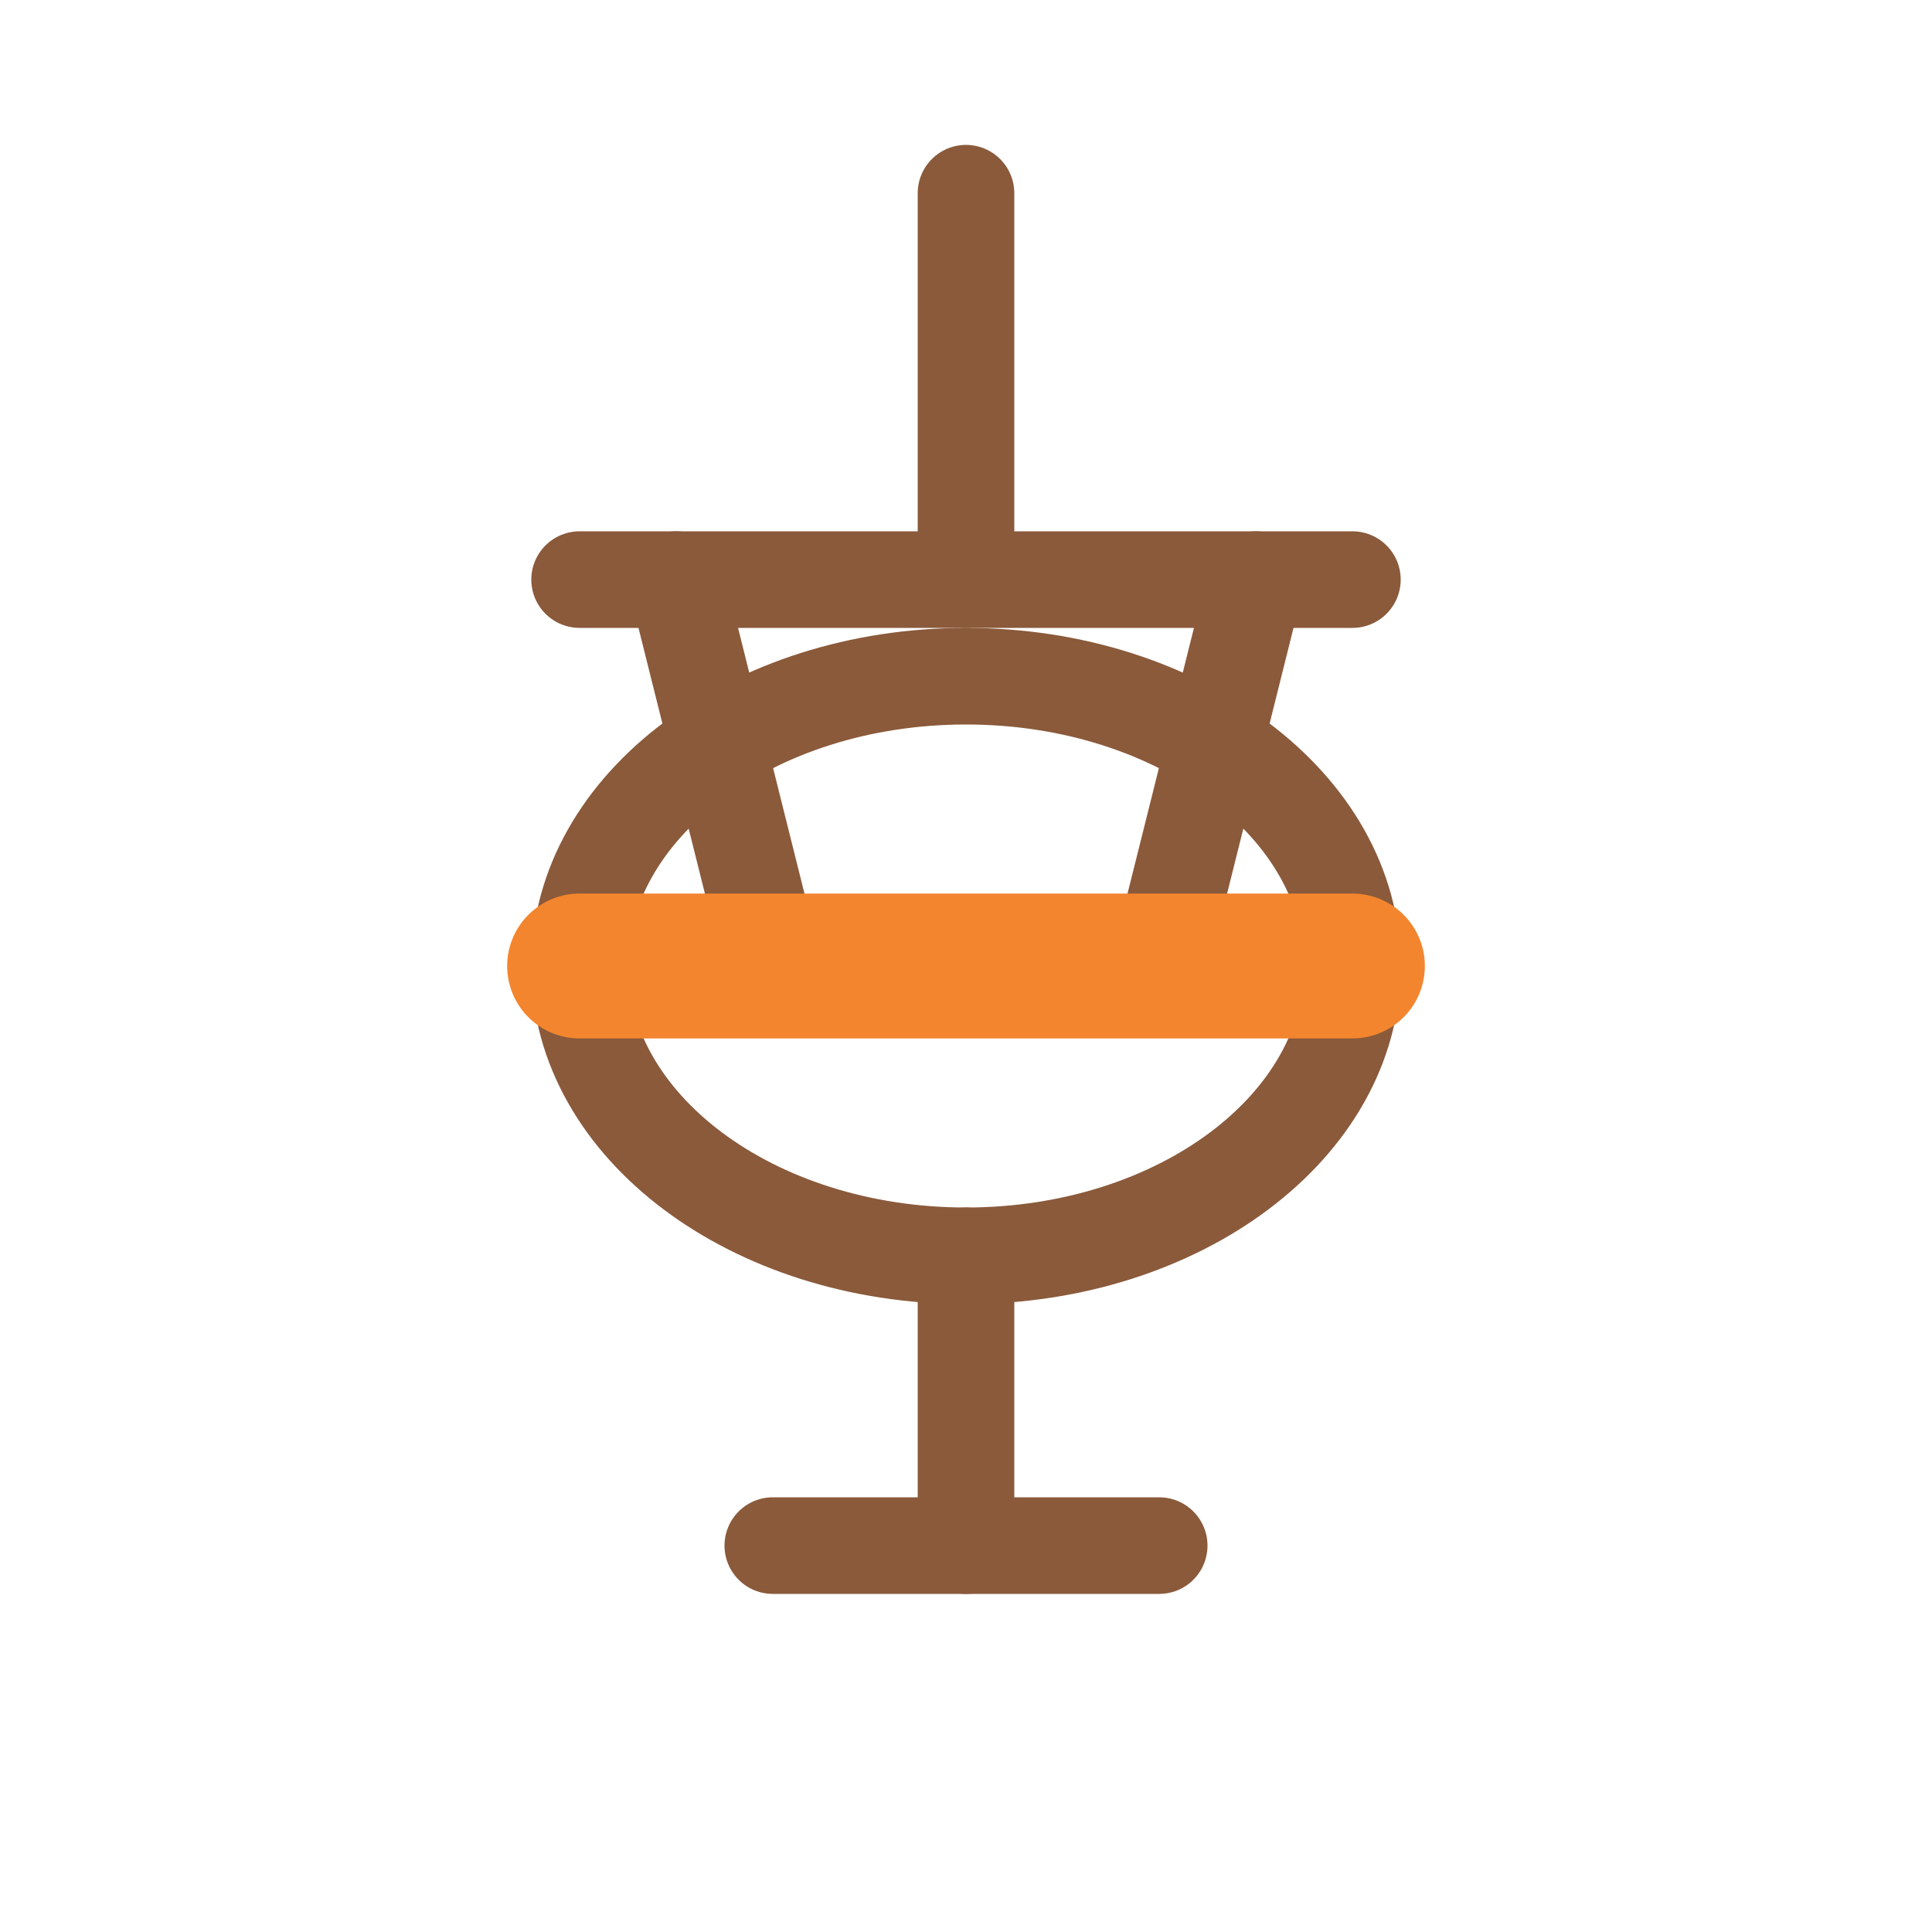
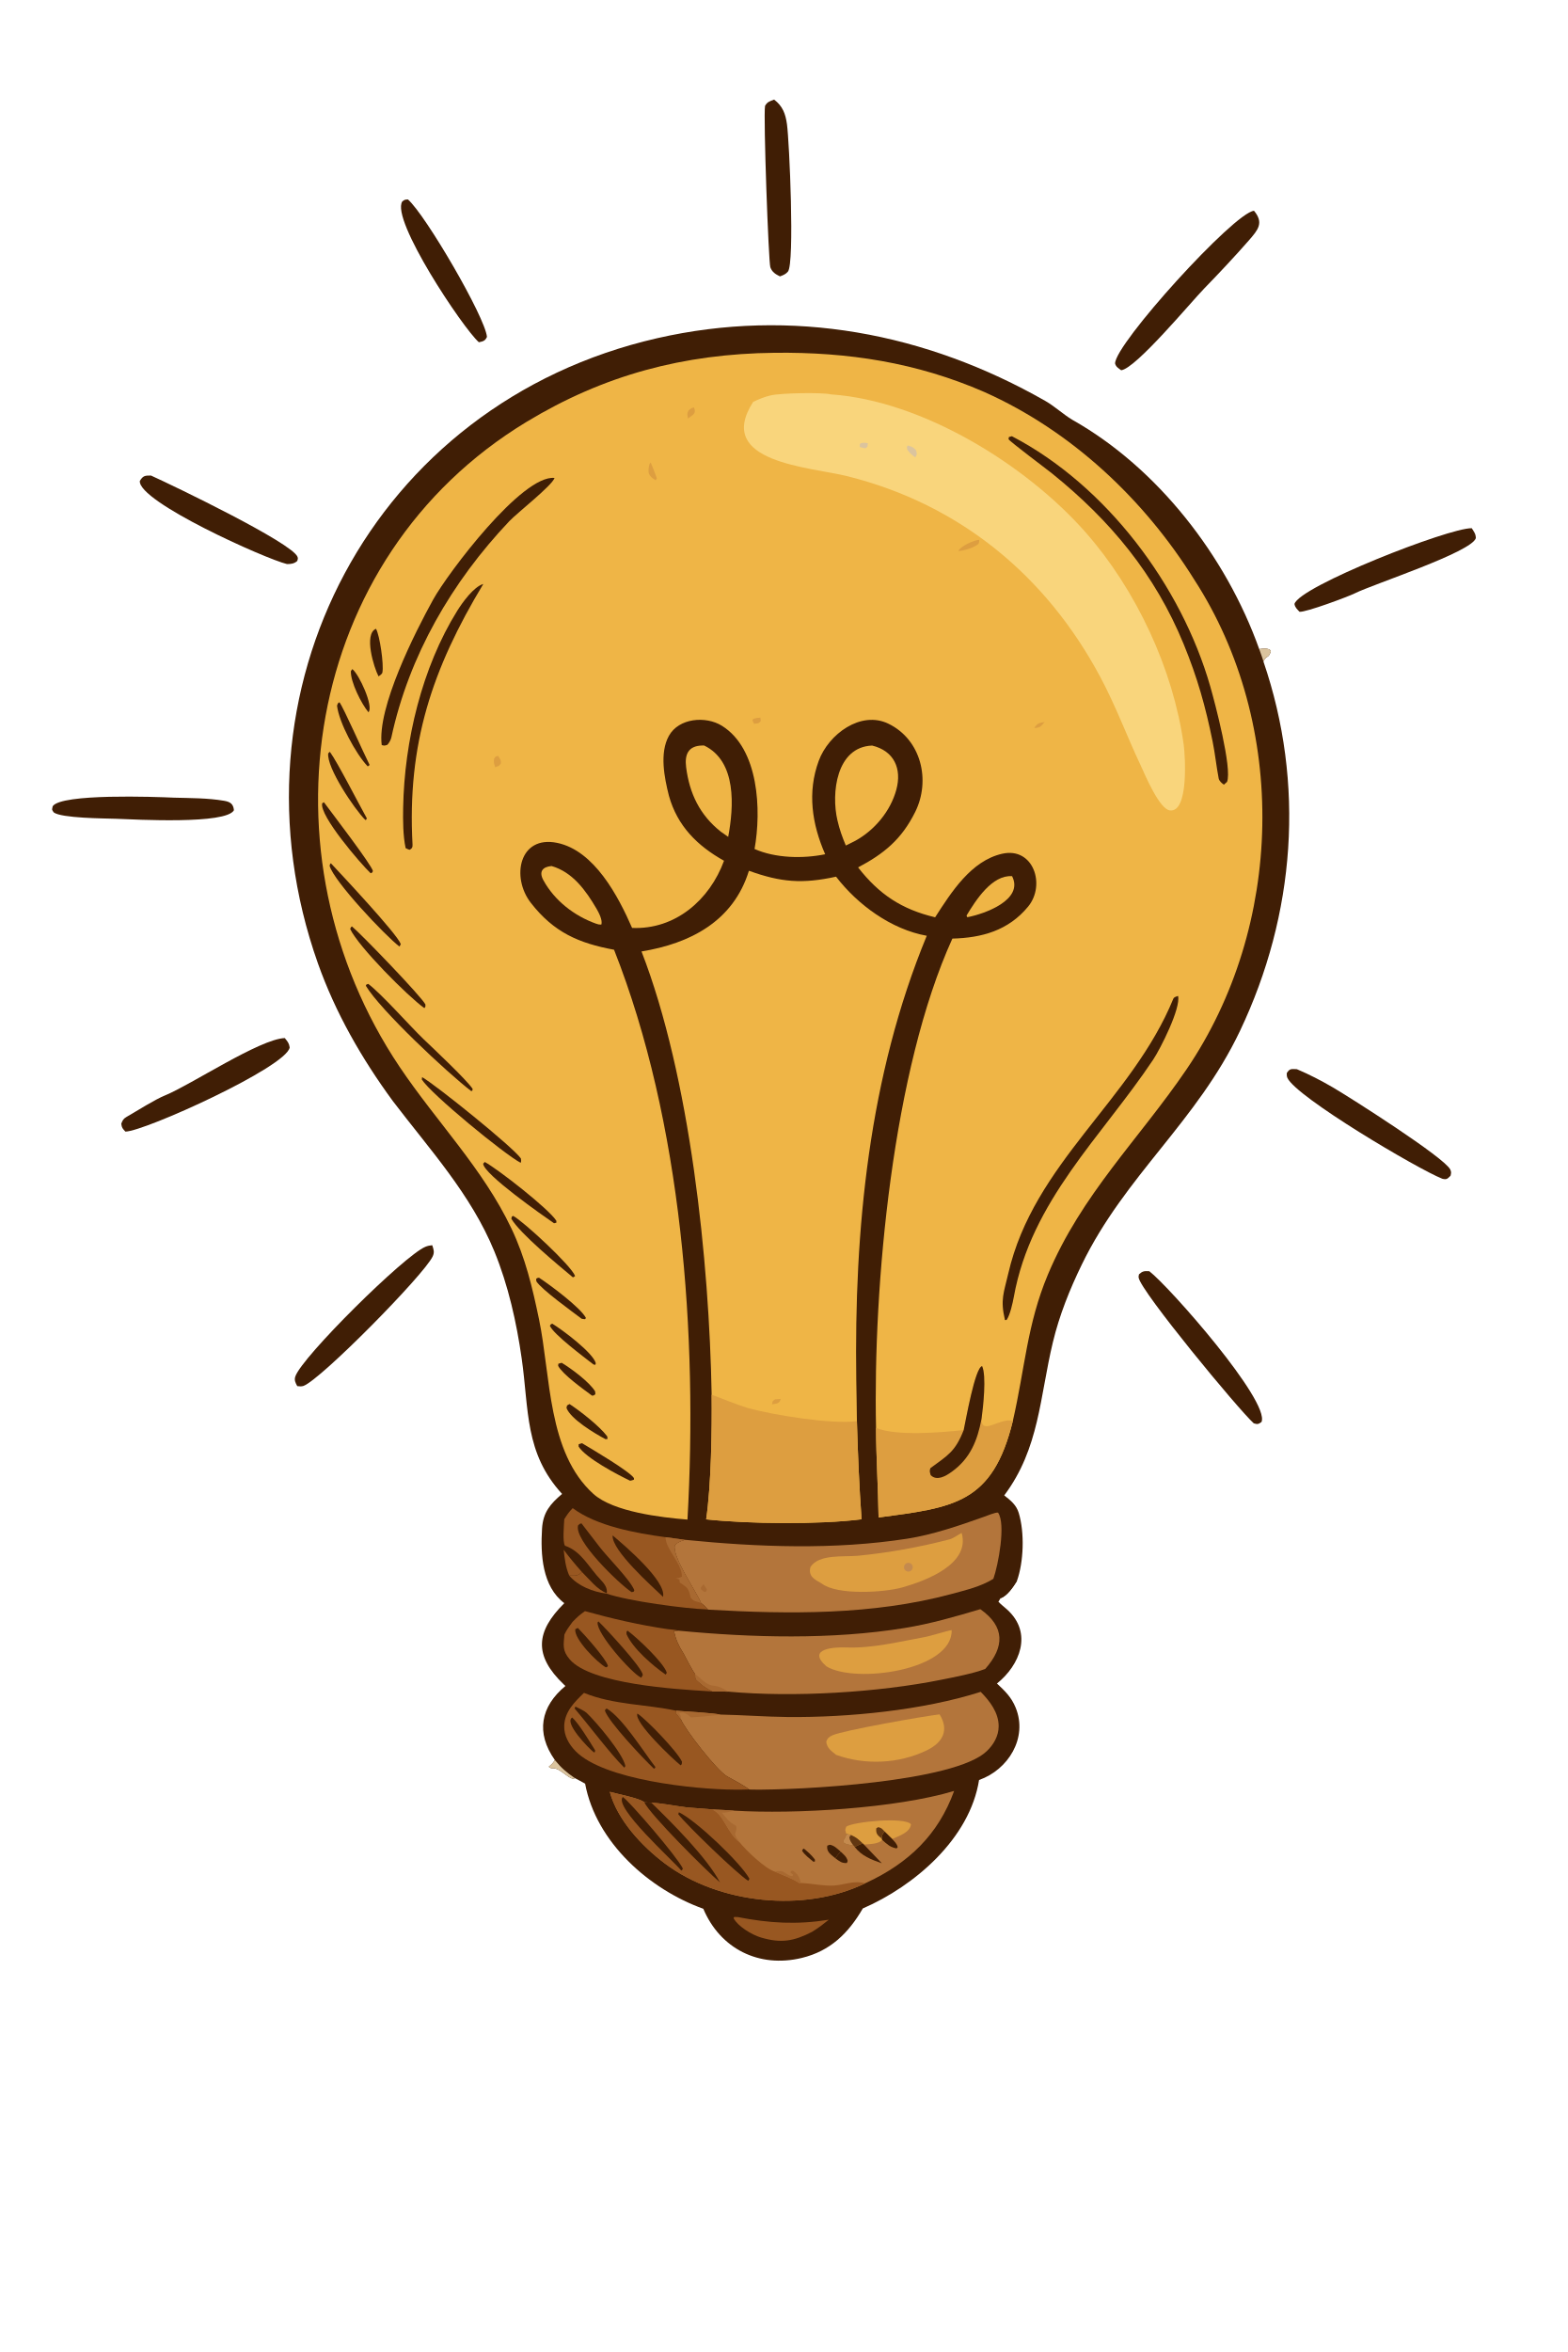
- <svg xmlns="http://www.w3.org/2000/svg" width="40" height="40" viewBox="0 0 40 40" fill="none">
-   <path d="M20 4 L20 12" stroke="#8a5a3b" stroke-width="2" stroke-linecap="round" />
-   <path d="M12 12 L28 12" stroke="#8a5a3b" stroke-width="2" stroke-linecap="round" />
-   <path d="M14 12 L16 20" stroke="#8a5a3b" stroke-width="2" stroke-linecap="round" />
-   <path d="M26 12 L24 20" stroke="#8a5a3b" stroke-width="2" stroke-linecap="round" />
-   <ellipse cx="20" cy="20" rx="8" ry="6" stroke="#8a5a3b" stroke-width="2" fill="none" />
-   <path d="M12 20 L28 20" stroke="#f3852e" stroke-width="3" stroke-linecap="round" />
-   <path d="M20 26 L20 32" stroke="#8a5a3b" stroke-width="2" stroke-linecap="round" />
-   <path d="M16 32 L24 32" stroke="#8a5a3b" stroke-width="2" stroke-linecap="round" />
+ <svg xmlns="http://www.w3.org/2000/svg" width="462" height="693" viewBox="0 0 462 693" version="1.1" id="svg710">
+   <defs id="defs710" />
+   <path fill="#401E05" transform="matrix(-0.451172 0 0 0.451172 462 0)" d="M201.497 423.892C223.132 363.213 267.833 305.614 323.483 274.201C329.49 270.629 335.077 265.336 341.095 261.902C419.216 217.332 506.746 200.737 594.807 220.884C780.55 263.379 879.181 451.652 816.353 629.092C804.909 661.411 787.705 691.379 767.406 719.057C743.322 750.697 716.411 779.89 701.099 817.214C692 839.394 686.61 863.525 683.224 887.239C678.43 920.806 681.372 948.914 656.852 975.623C664.595 982.178 669.273 987.624 669.942 998.285C670.997 1015.09 669.913 1035.95 655.406 1046.97C674.018 1065.47 675.6 1081.08 655.704 1100.08L654.67 1101.05C670.953 1114.49 674.101 1131.65 661.601 1149.37C662.743 1151.48 663.698 1152.24 665.539 1153.78C664.675 1154.54 664.102 1154.89 662.922 1154.79C657.865 1154.37 651.402 1163.44 648.521 1161.22C646.424 1162.26 643.901 1163.7 641.805 1164.84C634.638 1203.13 600.049 1233.79 564.603 1246.55C553.613 1272.63 528.245 1285.44 500.241 1278.64C481.719 1274.15 469.813 1262.55 460.427 1246.35C426.505 1231.61 390.534 1200.68 384.484 1162.45C365.403 1155.76 352.532 1134.94 360.555 1115.25C363.38 1108.31 367.501 1104.4 372.793 1099.44C357.882 1087.49 349.107 1066.44 366.262 1051.03C368.093 1049.39 370.166 1047.83 371.838 1046.03L370.447 1043.72C366.164 1042.38 361.972 1036.1 359.758 1032.49C355.3 1020.01 354.669 1000.87 358.573 988.007C360.159 982.786 363.877 979.838 368.036 976.592C345.018 945.865 344.911 912.509 336.268 876.574C332.007 858.858 325.292 842.108 317.341 825.763C289.005 767.512 242.278 732.598 214.052 673.25C177.846 597.122 171.427 511.734 198.751 431.968C196.54 427.547 195.648 430.443 193.91 425.453L194.567 424.262C197.203 423.114 198.617 423.563 201.497 423.892Z" id="path9" />
+   <path fill="#DBC49E" transform="matrix(-0.451172 0 0 0.451172 462 0)" d="M648.521 1161.22C654.052 1157.4 657.389 1154.58 661.601 1149.37C662.743 1151.48 663.698 1152.24 665.539 1153.78C664.675 1154.54 664.102 1154.89 662.922 1154.79C657.865 1154.37 651.402 1163.44 648.521 1161.22Z" id="path10" />
+   <path fill="#401E05" transform="matrix(-0.451172 0 0 0.451172 462 0)" d="M359.758 1032.49C362.523 1031.94 363.633 1031.44 366.229 1032.47C367.55 1035.12 365.627 1036.24 365.978 1037.01C366.736 1038.68 369.927 1041.95 370.447 1043.72C366.164 1042.38 361.972 1036.1 359.758 1032.49Z" id="path11" />
+   <path fill="#DBC49E" transform="matrix(-0.451172 0 0 0.451172 462 0)" d="M198.751 431.968C196.54 427.547 195.648 430.443 193.91 425.453L194.567 424.262C197.203 423.114 198.617 423.563 201.497 423.892C201 425.324 198.982 430.813 198.751 431.968Z" id="path12" />
+   <path fill="#EFB546" transform="matrix(-0.451172 0 0 0.451172 462 0)" d="M362.39 927.844C354.546 893.767 353.15 864.891 339.548 832.439C317.557 779.973 280.046 744.004 249.079 698.52C185.38 604.958 182.194 473.808 243.958 378.478C276.69 325.991 324.16 281.403 381.02 256.011C425.408 236.669 470.117 229.861 517.933 230.388C577.549 231.046 629.608 244.918 680.195 275.584C826.612 364.34 855.902 558.36 762.935 696.789C738.93 732.534 708.489 763.243 689.96 802.233C680.788 821.551 676.276 840.662 671.926 861.537C664.214 898.546 666.465 948.503 636.374 975.638C623.381 987.354 592.053 990.999 574.947 992.387C568.176 872.199 578.399 733.002 622.904 620.245C645.981 615.955 662.24 608.912 677.259 589.613C690.251 572.92 684.869 545.397 660.151 550.432C635.754 555.401 620.117 585.425 611.121 605.993C582.904 607.228 560.435 587.678 551.074 562.126C568.496 552.368 581.562 539.471 587.069 519.665C590.074 507.763 593.288 491.731 587.071 480.536C580.59 468.866 563.01 467.427 552.471 473.965C528.246 488.993 526.598 529.241 531.134 554.441C517.504 560.471 499.528 560.856 485.01 557.874C493.644 538.154 496.77 517.379 489.195 496.838C482.82 479.547 461.776 463.826 443.663 472.637C422.201 483.077 415.99 509.708 426.204 530.261C435.14 548.242 446.645 557.548 463.497 566.472C449.853 584.004 435.041 593.874 413.179 599.047C402.642 582.714 389.689 562.138 369.405 557.552C349.081 552.956 340.718 577.85 352.461 592.087C365.343 607.706 382.645 612.465 401.918 612.959C440.895 698.673 453.788 839.205 451.777 932.489C451.706 952.111 450.398 971.442 450.124 991.022C400.866 984.424 375.648 982.066 362.39 927.844Z" id="path13" />
+   <path fill="#DD9E40" transform="matrix(-0.451172 0 0 0.451172 462 0)" d="M382.866 926.543C381.814 919.055 379.552 898.528 382.494 892.155C387.121 893.017 393.153 927.642 394.523 933.909C409.056 935.499 438.483 938.05 451.777 932.489C451.706 952.111 450.398 971.442 450.124 991.022C400.866 984.424 375.648 982.066 362.39 927.844C371.302 925.769 382.942 937.789 382.866 926.543Z" id="path14" />
+   <path fill="#401E05" transform="matrix(-0.451172 0 0 0.451172 462 0)" d="M382.866 926.543C381.814 919.055 379.552 898.528 382.494 892.155C387.121 893.017 393.153 927.642 394.523 933.909C400.096 948.152 404.944 950.43 416.287 958.804C416.969 960.793 416.652 961.239 416.075 963.385C412.001 967.367 406.307 964.028 402.294 961.139C390.215 952.441 385.531 940.701 382.866 926.543Z" id="path15" />
+   <path fill="#F9D57C" transform="matrix(-0.451172 0 0 0.451172 462 0)" d="M481.223 257.554C486.704 256.184 513.917 256.625 520.616 258.215C524.687 259.18 528.231 260.623 532.046 262.456C557.614 302.208 494.753 304.897 470.248 311.052C397.164 329.409 340.741 375.8 305.346 442.021C295.082 461.224 288.082 480.431 278.943 499.804C275.704 506.936 266.606 528.379 259.88 529.236C247.307 530.837 249.909 492.982 250.788 486.563C257.585 436.96 281.931 385.034 315.013 347.52C353.968 303.347 421.695 261.627 481.223 257.554Z" id="path16" />
+   <path fill="#DBC49E" transform="matrix(-0.451172 0 0 0.451172 462 0)" d="M431.171 290.918C431.83 292.484 431.63 291.643 431.38 293.604C429.503 296.259 428.649 296.802 426.161 298.725C424.757 296.279 425.005 296.369 425.745 293.943C427.72 291.805 428.335 291.739 431.171 290.918Z" id="path17" />
+   <path fill="#DBC49E" transform="matrix(-0.451172 0 0 0.451172 462 0)" d="M457.13 289.415C459.402 289.161 460.491 288.742 462.299 289.873L462.446 291.887C461.175 292.364 460.01 292.535 458.683 292.792L457.397 291.77L457.13 289.415Z" id="path18" />
+   <path fill="#401E05" transform="matrix(-0.451172 0 0 0.451172 462 0)" d="M363.035 284.877L365.001 285.4L365.238 286.811C364.167 288.586 340.805 305.975 336.823 309.187C298.618 340.006 269.554 375.032 250.829 420.677C241.862 442.533 236.589 461.287 231.899 484.384C230.321 492.158 229.483 500.473 227.988 508.285C227.645 510.079 226.024 511.366 224.59 512.45L222.507 510.621C219.01 502.04 230.436 458.834 233.458 448.298C252.338 382.462 301.306 317.053 363.035 284.877Z" id="path19" />
+   <path fill="#401E05" transform="matrix(-0.451172 0 0 0.451172 462 0)" d="M254.504 650.397C255.494 650.758 257.126 651.107 257.579 652.21C284.801 718.637 348.797 759.525 365.408 831.709C368.306 844.306 370.736 848.653 367.563 862.088L366.526 862.05C364.271 858.967 362.464 850.752 361.782 846.97C350.466 784.139 304.575 742.605 270.817 692.114C266.138 685.116 252.552 658.353 254.504 650.397Z" id="path20" />
+   <path fill="#401E05" transform="matrix(-0.451172 0 0 0.451172 462 0)" d="M661.782 312.135C682.947 309.83 731.521 374.316 741.095 391.613C752.85 412.851 777.841 462.225 774.657 486.575C772.777 487.091 772.804 486.979 771.016 486.424C769.809 485.21 768.715 483.198 768.36 481.556C756.819 428.098 728.809 379.913 691.362 340.403C686.081 334.832 663.303 317.078 661.782 312.135Z" id="path21" />
+   <path fill="#401E05" transform="matrix(-0.451172 0 0 0.451172 462 0)" d="M708.316 381.38C714.536 383.138 721.918 393.401 725.347 398.903C748.425 435.938 759.883 484.086 760.661 527.432C760.813 535.942 760.776 545.694 759.05 553.872C758.226 554.377 757.405 554.626 756.495 554.975C755.079 554.264 754.429 553.575 754.53 551.721C758.144 485.844 741.694 436.788 708.316 381.38Z" id="path22" />
+   <path fill="#401E05" transform="matrix(-0.451172 0 0 0.451172 462 0)" d="M783.465 642.531L784.667 642.952L785.03 643.778C775.678 659.527 731.88 700.548 716.235 712.531L715.473 712.299L715.286 711.092C719.385 704.982 740.733 684.932 747.135 678.815C756.053 670.292 774.615 649.194 783.465 642.531Z" id="path23" />
+   <path fill="#401E05" transform="matrix(-0.451172 0 0 0.451172 462 0)" d="M748.292 703.438L748.465 704.997C742.434 714.53 694.512 753.869 683.889 759.396C683.436 758.104 683.604 757.916 683.771 756.523C688.878 749.136 739.596 708.303 748.292 703.438Z" id="path24" />
+   <path fill="#401E05" transform="matrix(-0.451172 0 0 0.451172 462 0)" d="M794.101 605.009C795.095 605.739 794.655 605.386 795.261 606.71C789.788 618.282 757.75 650.557 746.814 658.362C745.837 657.101 746.215 657.816 746.118 655.974C748.697 650.801 787.477 610.584 794.101 605.009Z" id="path25" />
+   <path fill="#401E05" transform="matrix(-0.451172 0 0 0.451172 462 0)" d="M807.862 563.773C808.661 564.509 808.314 564.185 808.708 565.442C805.88 575.574 772.569 610.907 763.128 618.117C762.624 617.642 762.546 617.223 762.22 616.523C764.548 609.938 800.592 571.584 807.862 563.773Z" id="path26" />
+   <path fill="#401E05" transform="matrix(-0.451172 0 0 0.451172 462 0)" d="M707.342 758.84L708.402 759.963C708.087 766.81 669.18 794.028 662.105 798.86L660.569 798.496L660.595 797.235C665.587 789.39 698.564 763.651 707.342 758.84Z" id="path27" />
+   <path fill="#401E05" transform="matrix(-0.451172 0 0 0.451172 462 0)" d="M688.794 794.05L689.678 794.538L689.996 795.922C684.329 805.609 659.317 826.226 649.777 834.193C649.044 833.983 649.017 833.815 648.359 833.294C650.884 826.476 681.951 797.768 688.794 794.05Z" id="path28" />
+   <path fill="#401E05" transform="matrix(-0.451172 0 0 0.451172 462 0)" d="M812.408 523.926L813.536 524.571C815.592 532.561 788.202 564.34 781.9 570.28C780.63 569.78 781.184 570.156 780.407 568.911C780.932 565.218 807.908 530.031 812.408 523.926Z" id="path29" />
+   <path fill="#401E05" transform="matrix(-0.451172 0 0 0.451172 462 0)" d="M643.843 942.489L646.017 943.149L646.047 944.699C641.311 952.225 620.633 963.093 612.408 967.008C611.867 966.954 610.574 966.548 609.983 966.382L609.886 965.307C612.781 960.808 637.757 946.131 643.843 942.489Z" id="path30" />
+   <path fill="#401E05" transform="matrix(-0.451172 0 0 0.451172 462 0)" d="M808.54 490.972L809.604 491.951C810.828 501.171 792.345 528.648 785.342 535.51C784.56 535.237 784.937 535.435 784.375 534.442C789.875 524.634 803.499 497.847 808.54 490.972Z" id="path31" />
+   <path fill="#401E05" transform="matrix(-0.451172 0 0 0.451172 462 0)" d="M802.282 458.587C803.729 459.65 803.144 458.974 803.849 460.858C802.529 471.967 791.686 492.19 783.858 500.431C782.969 500.168 783.356 500.288 782.583 499.515C786.575 491.714 799.38 462.533 802.282 458.587Z" id="path32" />
+   <path fill="#401E05" transform="matrix(-0.451172 0 0 0.451172 462 0)" d="M671.787 834.497C673.024 834.468 672.551 834.454 673.786 835.11L673.67 836.758C670.416 842.073 649.989 856.726 644.079 861.218C643.734 861.341 642.307 861.482 641.852 861.538L641.263 860.724C644.603 854.044 665.209 838.758 671.787 834.497Z" id="path33" />
+   <path fill="#401E05" transform="matrix(-0.451172 0 0 0.451172 462 0)" d="M651.99 916.932L653.603 917.851L653.986 919.464C651.248 926.772 635.5 936.17 628.452 939.887L627.105 939.676L627.392 938C632.377 931.367 644.954 921.531 651.99 916.932Z" id="path34" />
+   <path fill="#401E05" transform="matrix(-0.451172 0 0 0.451172 462 0)" d="M778.414 410.624C786.51 414.042 779.794 435.949 776.736 441.726C775.597 440.825 774.432 440.284 774.209 439.088C773.229 433.832 775.918 414.997 778.414 410.624Z" id="path35" />
+   <path fill="#401E05" transform="matrix(-0.451172 0 0 0.451172 462 0)" d="M663.287 864.425C664.508 864.962 663.938 864.622 664.83 865.79C662.431 871.472 642.3 886.442 636.328 891.095L635.101 891.306L634.83 890.257C636.634 883.372 656.893 868.258 663.287 864.425Z" id="path36" />
+   <path fill="#401E05" transform="matrix(-0.451172 0 0 0.451172 462 0)" d="M657.124 889.983L659.303 890.609L659.418 892.008C656.405 897.66 642.962 907.229 637.304 911.425C635.846 911.336 636.539 911.433 635.111 910.519L635.259 908.693C638.788 902.686 651.005 893.629 657.124 889.983Z" id="path37" />
+   <path fill="#401E05" transform="matrix(-0.451172 0 0 0.451172 462 0)" d="M793.871 436.966L794.801 438.268C795.155 445.259 787.881 459.735 783.325 465.142C779.748 461.4 789.527 440.166 793.871 436.966Z" id="path38" />
+   <path fill="#DD9E40" transform="matrix(-0.451172 0 0 0.451172 462 0)" d="M384.336 352.528C387.693 352.646 396.889 356.81 397.974 359.849C394.569 359.763 387.657 357.605 385.113 355.37C384.314 354.668 384.521 353.936 384.336 352.528Z" id="path39" />
+   <path fill="#DD9E40" transform="matrix(-0.451172 0 0 0.451172 462 0)" d="M598.923 302.076L599.715 302.895C601.205 308.963 600.571 310.595 595.743 313.655L594.939 312.392C596.155 308.945 597.515 305.449 598.923 302.076Z" id="path40" />
+   <path fill="#DD9E40" transform="matrix(-0.451172 0 0 0.451172 462 0)" d="M698.615 493.624C700.651 494.201 699.797 493.676 701.222 495.321C701.689 497.926 701.344 498.431 700.563 501.071C697.727 499.895 698.263 500.59 696.763 498.407C696.726 496.22 697.404 495.584 698.615 493.624Z" id="path41" />
+   <path fill="#DD9E40" transform="matrix(-0.451172 0 0 0.451172 462 0)" d="M570.743 266.071C572.195 266.277 573.053 267.112 574.263 267.989C575.389 270.799 575.082 269.74 574.612 273.302C571.318 270.744 568.903 270.076 570.743 266.071Z" id="path42" />
+   <path fill="#DD9E40" transform="matrix(-0.451172 0 0 0.451172 462 0)" d="M527.314 468.66C529.486 468.773 529.844 468.858 531.954 469.439L532.529 470.539L531.419 472.686C528.248 472.199 528.813 472.793 527.082 470.915L527.314 468.66Z" id="path43" />
+   <path fill="#DD9E40" transform="matrix(-0.451172 0 0 0.451172 462 0)" d="M341.656 471.564C345.245 472.076 346.424 472.319 348.452 475.401C344.55 475.361 344.062 474.258 341.656 471.564Z" id="path44" />
+   <path fill="#EFB546" transform="matrix(-0.451172 0 0 0.451172 462 0)" d="M534.811 568.653C544.994 601.701 573.279 616.168 604.969 621.359C573.102 703.445 560.725 823.733 559.16 910.794C558.905 933.655 559.43 969.601 562.737 992.235C534.942 995.227 488.826 995.706 461.218 992.187C462.786 970.734 463.661 949.602 464.272 928.104C464.318 919.113 464.561 910.12 464.689 901.129C466.088 802.879 456.537 702.837 418.645 611.114C441.814 606.975 463.736 590.95 477.895 572.522C499.893 577.326 513.876 576.224 534.811 568.653Z" id="path45" />
+   <path fill="#DD9E40" transform="matrix(-0.451172 0 0 0.451172 462 0)" d="M464.272 928.104C480.744 930.343 519.406 924.022 535.582 919.497C540.737 918.055 553.593 912.955 559.16 910.794C558.905 933.655 559.43 969.601 562.737 992.235C534.942 995.227 488.826 995.706 461.218 992.187C462.786 970.734 463.661 949.602 464.272 928.104Z" id="path46" />
+   <path fill="#DD9E40" transform="matrix(-0.451172 0 0 0.451172 462 0)" d="M514.061 913.571L517.74 913.837C519.715 915.352 519.139 914.499 519.704 917.131C516.64 916.613 514.788 916.736 514.061 913.571Z" id="path47" />
+   <path fill="#B3753B" transform="matrix(-0.451172 0 0 0.451172 462 0)" d="M400.776 1169.6C438.622 1180.98 504.767 1184.9 544.391 1182.47C548.952 1182.07 554.186 1181.93 558.812 1181.69C560.825 1181.33 571.851 1180.73 575.131 1180.36C581.309 1179.67 593.092 1177.34 598.495 1177.34L603.131 1177.03C605.817 1174.4 620.867 1171.54 625.692 1170.18C620.705 1188.61 604.654 1205.74 589.664 1217C554.55 1243.38 498.622 1249.28 458.869 1229.91L457.749 1229.39C430.534 1216.66 411.097 1198.19 400.776 1169.6Z" id="path48" />
+   <path fill="#985721" transform="matrix(-0.451172 0 0 0.451172 462 0)" d="M603.131 1177.03C605.817 1174.4 620.867 1171.54 625.692 1170.18C620.705 1188.61 604.654 1205.74 589.664 1217C554.55 1243.38 498.622 1249.28 458.869 1229.91C466.313 1227.86 472.313 1230.95 479.325 1231.39C485.841 1231.8 493.94 1230.01 500.315 1229.73L500.828 1229.71L502.077 1229.69C505.609 1227.18 513.6 1224.09 517.86 1222.31C524.456 1220.19 536.465 1208.63 541.03 1202.99C548.893 1197.12 551.377 1184.69 558.812 1181.69C560.825 1181.33 571.851 1180.73 575.131 1180.36C581.309 1179.67 593.092 1177.34 598.495 1177.34L603.131 1177.03Z" id="path49" />
+   <path fill="#401E05" transform="matrix(-0.451172 0 0 0.451172 462 0)" d="M598.495 1177.34L603.131 1177.03C599.3 1185.12 562.658 1221.75 553.707 1229.3C562.368 1212.99 584.807 1190.66 598.495 1177.34Z" id="path50" />
+   <path fill="#401E05" transform="matrix(-0.451172 0 0 0.451172 462 0)" d="M580.534 1183.53L580.973 1184.79C575.331 1192.05 542.512 1223.79 535.241 1228.31L534.455 1226.96C540.022 1216.76 569.184 1188.91 580.534 1183.53Z" id="path51" />
+   <path fill="#401E05" transform="matrix(-0.451172 0 0 0.451172 462 0)" d="M617.179 1173.53C623.465 1180.13 584.373 1214.95 578.966 1221.63C578.45 1221.07 577.795 1220.65 578.036 1220.15C581.756 1212.47 612.557 1176.69 617.179 1173.53Z" id="path52" />
+   <path fill="#A86931" transform="matrix(-0.451172 0 0 0.451172 462 0)" d="M544.391 1182.47C548.952 1182.07 554.186 1181.93 558.812 1181.69C551.377 1184.69 548.893 1197.12 541.03 1202.99C542.252 1200.61 543.193 1200.76 543.822 1197.6C543.143 1195.39 542.527 1194.38 543.277 1192.35C547.572 1190.01 549.664 1187.47 552.541 1183.64C550.587 1184.18 546.517 1182.96 544.391 1182.47Z" id="path53" />
+   <path fill="#A86931" transform="matrix(-0.451172 0 0 0.451172 462 0)" d="M500.828 1229.71C502.028 1225.56 502.576 1224.19 506.072 1221.66L507.166 1221.88L507.714 1222.76L505.948 1224.35L506.394 1225.2C511.133 1224.93 510.881 1220.58 517.86 1222.31C513.6 1224.09 505.609 1227.18 502.077 1229.69L500.828 1229.71Z" id="path54" />
+   <path fill="#DD9E40" transform="matrix(-0.451172 0 0 0.451172 462 0)" d="M441.196 1200.95C436.824 1199.02 429.531 1196.69 428.952 1191.37C432.956 1186.35 466.897 1189.76 471.192 1192.9C472.193 1195.49 471.949 1194.54 471.203 1197.68C471.631 1199.58 471.879 1200.06 472.985 1201.69L472.857 1203.41C471.142 1204.69 468.846 1204.9 466.68 1205.07L465.724 1206.15C464.583 1205.52 461.81 1204.41 460.489 1203.84L459.694 1204.6C455.862 1204.3 450.413 1204.37 447.731 1201.64C444.379 1204.58 442.85 1206.22 438.408 1207.2L437.619 1206.43C437.97 1204.13 439.586 1202.79 441.196 1200.95Z" id="path55" />
+   <path fill="#623711" transform="matrix(-0.451172 0 0 0.451172 462 0)" d="M468.018 1198.4L471.203 1197.68C471.631 1199.58 471.879 1200.06 472.985 1201.69L472.857 1203.41C471.142 1204.69 468.846 1204.9 466.68 1205.07L465.724 1206.15C464.583 1205.52 461.81 1204.41 460.489 1203.84C463.484 1201.04 464.326 1200.11 468.018 1198.4Z" id="path56" />
+   <path fill="#C48A4E" transform="matrix(-0.451172 0 0 0.451172 462 0)" d="M468.018 1198.4L471.203 1197.68C471.631 1199.58 471.879 1200.06 472.985 1201.69L472.857 1203.41C471.142 1204.69 468.846 1204.9 466.68 1205.07C468.059 1203.06 468.939 1202.16 469.242 1199.73L468.018 1198.4Z" id="path57" />
+   <path fill="#401E05" transform="matrix(-0.451172 0 0 0.451172 462 0)" d="M441.196 1200.95L446.125 1196.11C447.846 1197.85 447.735 1198.16 448.067 1200.73L447.731 1201.64C444.379 1204.58 442.85 1206.22 438.408 1207.2L437.619 1206.43C437.97 1204.13 439.586 1202.79 441.196 1200.95Z" id="path58" />
+   <path fill="#623711" transform="matrix(-0.451172 0 0 0.451172 462 0)" d="M446.125 1196.11C447.795 1194.41 448.206 1193.62 450.415 1193.26L451.638 1194.03C451.913 1197.61 450.946 1198.35 448.067 1200.73C447.735 1198.16 447.846 1197.85 446.125 1196.11Z" id="path59" />
+   <path fill="#401E05" transform="matrix(-0.451172 0 0 0.451172 462 0)" d="M460.489 1203.84C461.81 1204.41 464.583 1205.52 465.724 1206.15C461.098 1212.12 454.815 1214.47 448.001 1216.83L459.694 1204.6L460.489 1203.84Z" id="path60" />
+   <path fill="#401E05" transform="matrix(-0.451172 0 0 0.451172 462 0)" d="M474.931 1209.18C477.175 1207.25 479.146 1205.14 482.047 1204.73L483.648 1205.35C484.262 1209.47 481.216 1211.1 478.275 1213.62C477.511 1212.19 475.986 1210.47 474.931 1209.18Z" id="path61" />
+   <path fill="#401E05" transform="matrix(-0.451172 0 0 0.451172 462 0)" d="M478.275 1213.62C475.575 1215.63 473.983 1216.93 470.806 1216.64L470.296 1215.28C471.043 1212.45 472.771 1211.25 474.931 1209.18C475.986 1210.47 477.511 1212.19 478.275 1213.62Z" id="path62" />
+   <path fill="#401E05" transform="matrix(-0.451172 0 0 0.451172 462 0)" d="M498.919 1207.23C499.798 1207.7 499.447 1207.55 500.105 1208.59C498.574 1211.29 495.115 1213.8 492.626 1215.87L491.649 1215.59L491.749 1214.33C494.371 1211.03 495.662 1209.98 498.919 1207.23Z" id="path63" />
+   <path fill="#B3753B" transform="matrix(-0.451172 0 0 0.451172 462 0)" d="M375.145 1031.07C372.017 1022.38 366.818 995.228 372.098 987.822C373.551 987.496 379.627 989.97 381.405 990.606C397.324 996.294 414.662 1002.24 431.381 1004.85C478.865 1012.26 528.998 1010.37 576.657 1005.59C579.598 1006.59 580.894 1006.83 583.18 1009.05C585.636 1015.81 568.193 1041.06 566.165 1046.77C563.978 1048.48 563.398 1048.95 561.652 1051.09C561.496 1051.13 561.339 1051.17 561.183 1051.21C508.62 1054.22 454.004 1054.8 402.799 1041.05C392.161 1038.19 383.294 1036.08 375.145 1031.07Z" id="path64" />
+   <path fill="#DD9E40" transform="matrix(-0.451172 0 0 0.451172 462 0)" d="M395.852 1001.09C397.997 1002.09 401.157 1004.62 403.833 1005.31C423.383 1010.39 443.407 1014.02 463.523 1015.99C472.672 1016.88 489.053 1014.71 494.605 1023.34C496.289 1029.48 491.789 1031.56 487.262 1034.14C477.166 1041.95 446.362 1040.03 434.441 1036.64C419.355 1032.34 390.007 1021.48 395.852 1001.09Z" id="path65" />
+   <path fill="#C48A4E" transform="matrix(-0.451172 0 0 0.451172 462 0)" d="M429.67 1020.79C431.135 1020.26 432.759 1020.99 433.322 1022.45C433.886 1023.9 433.182 1025.54 431.739 1026.13C430.78 1026.52 429.684 1026.37 428.872 1025.72C428.061 1025.08 427.661 1024.05 427.826 1023.02C427.992 1022 428.697 1021.15 429.67 1020.79Z" id="path66" />
+   <path fill="#A86931" transform="matrix(-0.451172 0 0 0.451172 462 0)" d="M564.453 1034.62L566.212 1036.64L566.095 1038.06L563.74 1039.72L562.66 1039.28L562.297 1037.93L564.453 1034.62Z" id="path67" />
+   <path fill="#B3753B" transform="matrix(-0.451172 0 0 0.451172 462 0)" d="M383.421 1104.88C421.08 1116.92 470.026 1121.69 509.425 1121.32C523.929 1121.18 538.795 1119.99 553.385 1119.72C559.078 1118.62 575.67 1117.73 582.272 1117.22L582.547 1118.7L579.197 1122.86C577.019 1128.85 555.627 1156.61 548.828 1160.21C545.656 1161.9 537.37 1166.41 534.63 1168.63C534.075 1168.68 533.528 1168.73 532.97 1168.73C502.021 1169.14 400.494 1163.84 379.427 1143.59C374.957 1139.29 371.712 1133.73 371.686 1127.4C371.649 1118.47 377.459 1110.92 383.421 1104.88Z" id="path68" />
+   <path fill="#A86931" transform="matrix(-0.451172 0 0 0.451172 462 0)" d="M553.385 1119.72C559.078 1118.62 575.67 1117.73 582.272 1117.22L582.547 1118.7L579.197 1122.86C579.314 1121.07 579.268 1120.32 580.388 1118.81L578.176 1118.36C575.561 1119.05 574.841 1119.69 572.825 1121.48C571.548 1121.68 554.503 1120.17 553.385 1119.72Z" id="path69" />
+   <path fill="#DD9E40" transform="matrix(-0.451172 0 0 0.451172 462 0)" d="M410.26 1119.59C419.915 1120.66 473.593 1130.09 480.349 1133.3C482.622 1134.38 483.472 1135.14 484.315 1137.43C483.797 1141.68 481.067 1143.38 477.82 1146.04C458.906 1152.85 436.78 1151.9 418.553 1143.03C408.262 1138.02 403.846 1130.05 410.26 1119.59Z" id="path70" />
+   <path fill="#B3753B" transform="matrix(-0.451172 0 0 0.451172 462 0)" d="M383.676 1050.89C399.93 1055.75 416.314 1060.46 433.083 1063.18C480.697 1070.92 532.964 1069.53 580.816 1064.92L583.797 1065.2C582.34 1071.31 580.888 1074.48 577.513 1079.83C576.234 1082.33 571.528 1091.35 569.953 1093.27C569.598 1097.27 570.12 1096.18 566.713 1099.29C564.357 1101.44 561.358 1103.22 558.504 1104.62L548.462 1104.73C505.83 1108.62 450.635 1105.36 408.869 1096.92C400.652 1095.26 388.12 1092.9 380.438 1089.9C367.775 1075.62 367.408 1062.31 383.676 1050.89Z" id="path71" />
+   <path fill="#A86931" transform="matrix(-0.451172 0 0 0.451172 462 0)" d="M548.462 1104.73C551.301 1102.82 554.018 1101.31 557.45 1100.96C563.212 1100.38 565.234 1096.57 569.953 1093.27C569.598 1097.27 570.12 1096.18 566.713 1099.29C564.357 1101.44 561.358 1103.22 558.504 1104.62L548.462 1104.73Z" id="path72" />
+   <path fill="#DD9E40" transform="matrix(-0.451172 0 0 0.451172 462 0)" d="M402.363 1064.58C405.114 1064.91 415.812 1068.31 419.869 1069.08C436.383 1072.06 454.243 1076.55 471.087 1075.89C479.075 1075.57 497.506 1076.57 484.123 1088.29C465.105 1099.7 401.803 1090.87 402.363 1064.58Z" id="path73" />
+   <path fill="#985721" transform="matrix(-0.451172 0 0 0.451172 462 0)" d="M642.549 1105.55C648.767 1111.5 655.243 1117.96 655.455 1127.17C655.602 1133.56 652.411 1139.1 648.071 1143.57C629.756 1162.42 570.051 1168.62 544.141 1168.75C540.969 1168.77 537.8 1168.74 534.63 1168.63C537.37 1166.41 545.656 1161.9 548.828 1160.21C555.627 1156.61 577.019 1128.85 579.197 1122.86L582.547 1118.7L582.272 1117.22C601.3 1113 623.042 1113.51 642.549 1105.55Z" id="path74" />
+   <path fill="#401E05" transform="matrix(-0.451172 0 0 0.451172 462 0)" d="M648.111 1114.52C648.306 1114.73 648.541 1115.44 648.667 1115.76C638.896 1127.18 625.884 1144.78 616.216 1154.4L615.494 1153.36C617.098 1145.17 634.392 1124.71 640.89 1118.55C642.09 1117.41 646.436 1115.3 648.111 1114.52Z" id="path75" />
+   <path fill="#401E05" transform="matrix(-0.451172 0 0 0.451172 462 0)" d="M627.709 1115.76C628.398 1116.15 628.382 1116.32 628.92 1117.01C626.753 1124.27 603.515 1148.78 596.973 1154.97L596.335 1154.89L595.879 1154C603.949 1143.55 617.4 1121.83 627.709 1115.76Z" id="path76" />
+   <path fill="#401E05" transform="matrix(-0.451172 0 0 0.451172 462 0)" d="M607.638 1119.05C610.312 1124.43 584.277 1149.09 579.391 1152.87C578.358 1151.8 578.806 1152.39 578.524 1150.55C581.284 1144.13 601.659 1122.96 607.638 1119.05Z" id="path77" />
+   <path fill="#401E05" transform="matrix(-0.451172 0 0 0.451172 462 0)" d="M650.213 1121.65C655.917 1124.94 639.357 1141.92 636.072 1144.43L635.362 1144.14L635.301 1143.01C638.762 1137.42 645.844 1125.67 650.213 1121.65Z" id="path78" />
+   <path fill="#985721" transform="matrix(-0.451172 0 0 0.451172 462 0)" d="M649.911 984.914C652.597 987.674 653.321 988.871 655.417 992.127C655.582 995.605 656.667 1007.17 654.932 1009.46C643.975 1013.25 639.418 1023.68 631.544 1031.8C629.216 1034.21 627.155 1036.99 627.629 1040.47L627.818 1040.73C613.378 1045.65 576.37 1050.6 561.652 1051.09C563.398 1048.95 563.978 1048.48 566.165 1046.77C568.193 1041.06 585.636 1015.81 583.18 1009.05C580.894 1006.83 579.598 1006.59 576.657 1005.59C580.891 1005.07 585.088 1004.47 589.311 1003.88C608.706 1001.23 634.081 996.694 649.911 984.914Z" id="path79" />
+   <path fill="#A86931" transform="matrix(-0.451172 0 0 0.451172 462 0)" d="M576.657 1005.59C580.891 1005.07 585.088 1004.47 589.311 1003.88C589.027 1012.23 578.352 1021.16 578.597 1029.67C580.476 1030.51 580.437 1030.5 582.481 1030.75L580.273 1031.49L579.943 1033.51L579.186 1034C574.126 1037.34 574.248 1038.02 572.752 1043.61C570.338 1046.08 569.883 1045.51 566.165 1046.77C568.193 1041.06 585.636 1015.81 583.18 1009.05C580.894 1006.83 579.598 1006.59 576.657 1005.59Z" id="path80" />
+   <path fill="#401E05" transform="matrix(-0.451172 0 0 0.451172 462 0)" d="M644.2 994.825C645.707 995.266 645.146 995.025 646.391 996.128C649.227 1005.88 619.838 1034.16 611.427 1039.77L610.145 1039.52L609.664 1038.54C612.128 1031.93 627.423 1016.76 632.451 1010.1C635.773 1005.7 640.739 999.375 644.2 994.825Z" id="path81" />
+   <path fill="#401E05" transform="matrix(-0.451172 0 0 0.451172 462 0)" d="M623.834 1002.72C624.678 1012.34 598.329 1035.76 590.907 1042.84C588.542 1032.58 616.279 1009.09 623.834 1002.72Z" id="path82" />
+   <path fill="#985721" transform="matrix(-0.451172 0 0 0.451172 462 0)" d="M641.91 1052.17C645.719 1054.92 646.839 1055.91 650.101 1059.29C652.135 1062.1 653.865 1064.29 655.33 1067.45C655.906 1074.39 656.798 1077.89 651.857 1083.68C638.062 1099.85 582.431 1103.19 561.407 1104.46L558.504 1104.62C561.358 1103.22 564.357 1101.44 566.713 1099.29C570.12 1096.18 569.598 1097.27 569.953 1093.27C571.528 1091.35 576.234 1082.33 577.513 1079.83C580.888 1074.48 582.34 1071.31 583.797 1065.2L580.816 1064.92C582.716 1064.33 586.123 1064.18 588.275 1063.87C606.505 1061.2 624.179 1057.09 641.91 1052.17Z" id="path83" />
+   <path fill="#401E05" transform="matrix(-0.451172 0 0 0.451172 462 0)" d="M633.097 1058.9L633.643 1059.51C634.507 1066.73 611.568 1092.6 605.161 1095.69L604.112 1093.84C604.622 1088.85 628.81 1062.89 633.097 1058.9Z" id="path84" />
+   <path fill="#401E05" transform="matrix(-0.451172 0 0 0.451172 462 0)" d="M614.132 1064.89C615.077 1066 614.69 1065.36 614.762 1067.22C610.586 1076.63 597.73 1087.7 589.191 1093.62L588.442 1092.43C590.442 1085.76 608.327 1069.07 614.132 1064.89Z" id="path85" />
+   <path fill="#401E05" transform="matrix(-0.451172 0 0 0.451172 462 0)" d="M646.568 1063.14L648.244 1064C649.134 1070.38 633.838 1085.84 628.324 1088.83C627.287 1088.72 627.803 1088.87 626.883 1087.98C628.256 1083.08 642.44 1067.28 646.568 1063.14Z" id="path86" />
+   <path fill="#EFB546" transform="matrix(-0.451172 0 0 0.451172 462 0)" d="M454.32 486.895C477.752 487.781 481.134 518.038 477.017 535.632C475.542 541.938 473.971 546.279 471.511 552.173L465.217 549.034C452.618 542.074 442.305 529.663 438.518 515.708C434.8 502.007 439.972 490.36 454.32 486.895Z" id="path87" />
+   <path fill="#EFB546" transform="matrix(-0.451172 0 0 0.451172 462 0)" d="M564.105 486.84L565.433 486.863C574.399 487.11 576.883 492.648 575.828 501.022C573.662 518.203 566.864 532.36 553.103 543.184L548.353 546.524C544.666 526.923 542.636 497.182 564.105 486.84Z" id="path88" />
+   <path fill="#EFB546" transform="matrix(-0.451172 0 0 0.451172 462 0)" d="M663.695 565.576C669.671 566.081 672.125 569.252 669.079 574.821C661.805 588.118 648.965 598.07 634.814 603.166C633.003 603.797 633.04 603.761 631.242 603.824C630.202 601.006 632.958 595.832 634.409 593.357C641.363 581.492 649.944 569.56 663.695 565.576Z" id="path89" />
+   <path fill="#985721" transform="matrix(-0.451172 0 0 0.451172 462 0)" d="M542.146 1251.95L544.435 1251.9L544.825 1252.7C542.048 1258.04 532.924 1263.53 526.955 1265.31C513.76 1269.23 505.479 1267.75 493.547 1261.6C489.104 1258.84 486.665 1256.95 482.619 1253.7C503.675 1257.05 521.36 1255.99 542.146 1251.95Z" id="path90" />
+   <path fill="#EFB546" transform="matrix(-0.451172 0 0 0.451172 462 0)" d="M362.915 572.192C375.996 571.277 386.52 587.714 392.668 597.913L392.19 598.997C381.162 596.953 355.033 587.739 362.915 572.192Z" id="path91" />
+   <path fill="#985721" transform="matrix(-0.451172 0 0 0.451172 462 0)" d="M643.878 1026.62C646.746 1029.45 648.046 1029.01 652.184 1028.96C646.317 1035.9 636.613 1039.58 627.818 1040.73L627.629 1040.47C634.058 1038.03 638.726 1031.64 643.878 1026.62Z" id="path92" />
+   <path fill="#985721" transform="matrix(-0.451172 0 0 0.451172 462 0)" d="M643.878 1026.62C648.432 1021.51 651.694 1017.56 655.823 1012.1C655.071 1018.32 654.659 1023.09 652.184 1028.96C648.046 1029.01 646.746 1029.45 643.878 1026.62Z" id="path93" />
+   <path fill="#401E05" transform="matrix(-0.451172 0 0 0.451172 462 0)" d="M470.581 1253.8C473.038 1253.84 473.713 1253.4 475.345 1254.69L475.107 1257.42C472.569 1258.12 473.379 1258.31 471.457 1257.37L470.581 1253.8Z" id="path94" />
+   <path fill="#401E05" transform="matrix(-0.451172 0 0 0.451172 462 0)" d="M204.888 137.652C217.82 138.713 295.887 224.726 295.635 237.419C294.983 239.681 293.596 240.337 291.655 241.796C282.144 240.75 246.037 197.244 237.33 188.319C228.521 179.289 216.81 166.819 208.284 157.04C202.181 150.039 198.354 145.545 204.888 137.652Z" id="path95" />
+   <path fill="#401E05" transform="matrix(-0.451172 0 0 0.451172 462 0)" d="M62.664 344.959C77.425 344.578 175.449 382.984 178.467 394.444C178.045 396.807 176.818 397.735 175.166 399.537C170.921 399.921 143.411 389.674 138.965 387.448C127.062 381.486 62.644 360.596 59.986 351.41C60.067 348.577 61.152 347.39 62.664 344.959Z" id="path96" />
+   <path fill="#401E05" transform="matrix(-0.451172 0 0 0.451172 462 0)" d="M741.678 813.194C743.284 813.338 744.722 813.635 746.215 814.265C760.03 820.095 826.681 886.025 831.094 898.9C831.932 901.343 831 903.082 829.839 905.22C828.531 905.375 827.015 905.543 825.751 905.08C814.396 900.916 747.122 832.674 741.38 820.529C740.053 817.721 740.751 815.96 741.678 813.194Z" id="path97" />
+   <path fill="#401E05" transform="matrix(-0.451172 0 0 0.451172 462 0)" d="M837.982 677.923C854.284 678.5 899.291 708.448 915.92 715.235C923.127 718.176 934.219 725.334 941.382 729.429C943.48 730.628 943.971 731.762 944.783 733.848C944.453 736.574 943.965 736.939 942.094 739.013C929.459 738.843 836.795 696.772 834.772 684.044C835.262 681.049 836.145 680.241 837.982 677.923Z" id="path98" />
+   <path fill="#401E05" transform="matrix(-0.451172 0 0 0.451172 462 0)" d="M176.901 698.241C180.452 698.104 181.606 697.698 183.506 700.838C183.537 701.899 183.508 702.962 183.059 703.946C177.34 716.472 97.978 763.431 81.955 769.772C78.978 770.585 78.45 769.724 76.502 767.818C76.136 766.114 75.903 765.518 76.653 763.854C80.163 756.073 142.58 716.435 153.391 710.133C161.014 705.69 168.775 701.678 176.901 698.241Z" id="path99" />
+   <path fill="#401E05" transform="matrix(-0.451172 0 0 0.451172 462 0)" d="M518.347 65.039C521.185 66.08 522.883 66.57 524.28 69.149C525.472 76.112 521.978 171.3 520.829 174.517C519.679 177.733 517.421 179.077 514.559 180.498C512.559 179.794 510.734 179.07 509.338 177.399C504.838 172.015 508.41 92.268 509.955 81.154C510.909 74.289 512.752 69.312 518.347 65.039Z" id="path100" />
+   <path fill="#401E05" transform="matrix(-0.451172 0 0 0.451172 462 0)" d="M273.267 830.179C276.57 829.998 277.661 830.058 280.013 832.19C280.2 832.955 280.366 833.598 280.244 834.391C278.873 843.308 214.937 920.652 205.046 929.525C202.551 930.344 201.818 929.984 199.975 928.614C194.458 914.953 259.902 840.564 273.267 830.179Z" id="path101" />
+   <path fill="#401E05" transform="matrix(-0.451172 0 0 0.451172 462 0)" d="M925.382 310.552C929.361 310.542 930.541 310.615 932.663 314.087C933.908 327.655 850.489 365.024 836.627 368.348C834.131 368.459 831.653 368.077 829.811 366.314C829.508 365.177 829.241 364.758 829.666 363.651C833.148 354.556 910.366 317.312 925.382 310.552Z" id="path102" />
+   <path fill="#401E05" transform="matrix(-0.451172 0 0 0.451172 462 0)" d="M910.321 520.923C922.596 520.371 983.975 518.09 989.578 526.521C990.089 529.31 990.305 528.234 988.96 530.513C983.923 534.393 955.866 534.441 948.129 534.716C935.378 535.203 876.249 538.517 871.196 529.123C871.593 524.948 873.643 523.643 877.648 522.954C888.191 521.14 899.665 521.216 910.321 520.923Z" id="path103" />
+   <path fill="#401E05" transform="matrix(-0.451172 0 0 0.451172 462 0)" d="M757.552 130.238C759.657 130.396 759.577 130.314 761.231 131.573C768.926 143.377 721.657 214.309 711.2 223.513C708.381 222.911 707.106 222.643 705.921 220.006C707.08 207.026 746.108 140.191 757.552 130.238Z" id="path104" />
</svg>
